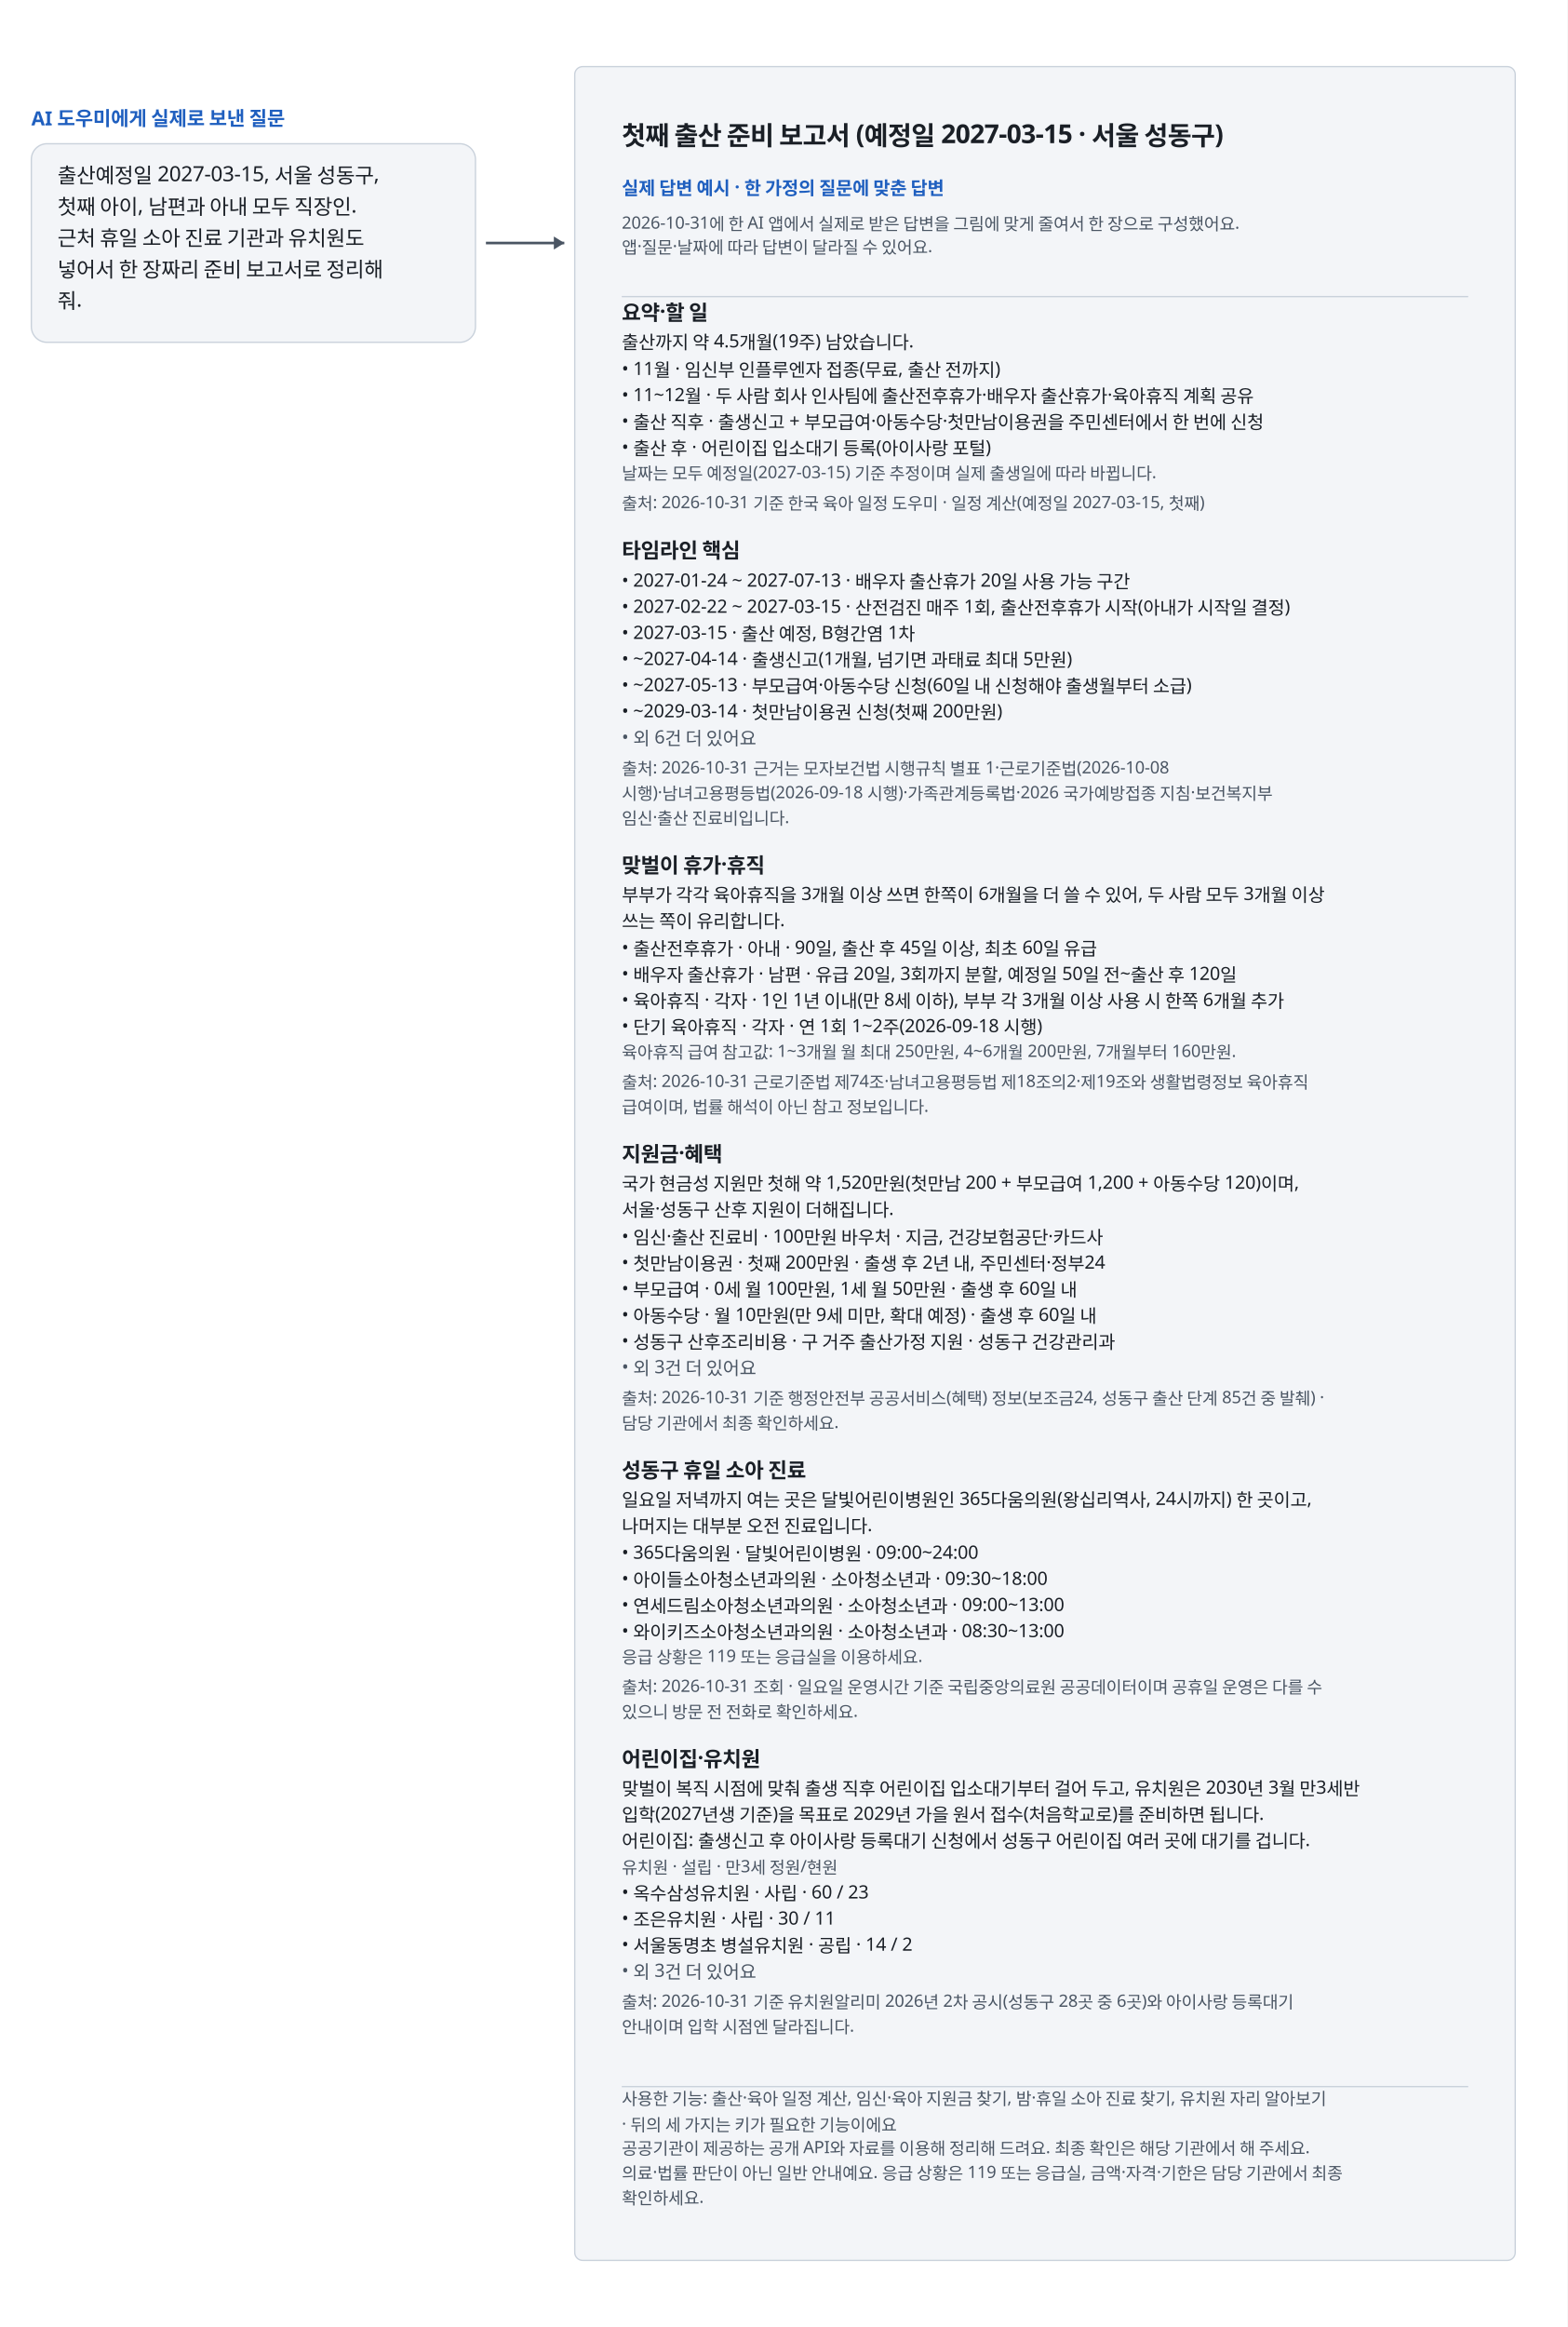
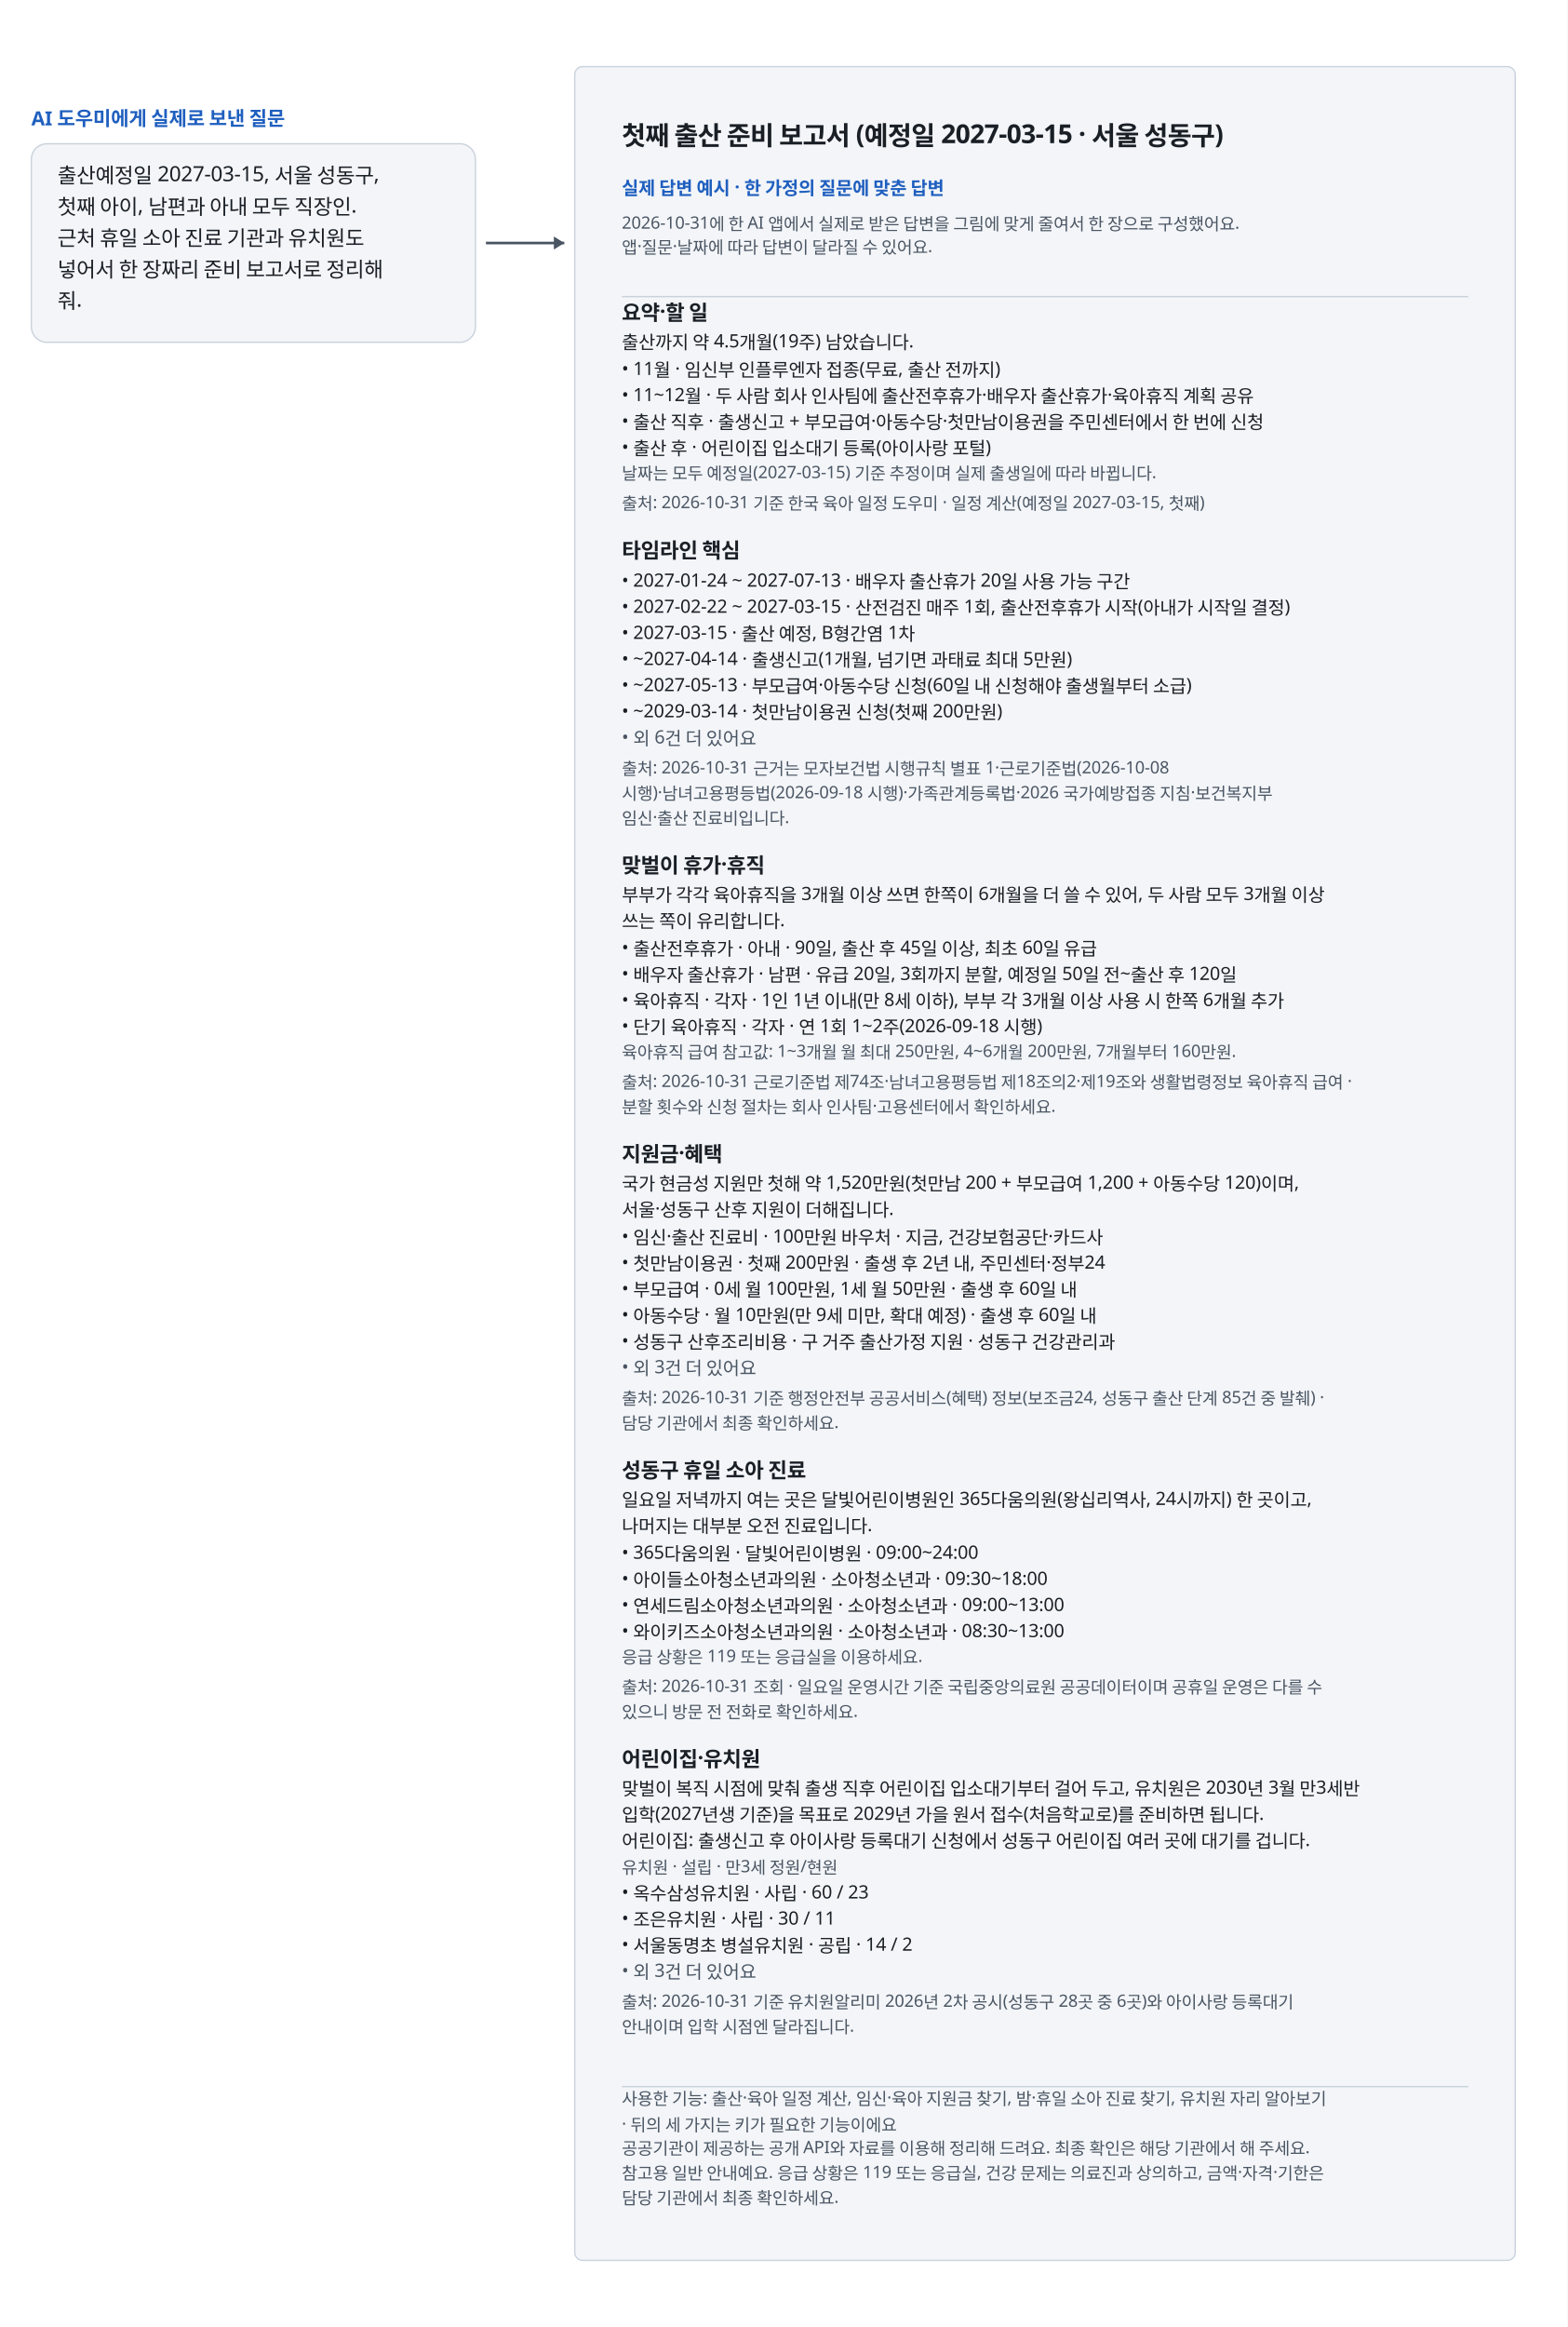
<svg xmlns="http://www.w3.org/2000/svg" width="1200" height="1781" viewBox="0 0 1200 1781" role="img" aria-labelledby="title desc" font-family="Pretendard, 'Apple SD Gothic Neo', 'Noto Sans KR', 'Malgun Gothic', sans-serif">
  <rect x="0" y="0" width="1200" height="1781" fill="#FFFFFF" />
  <text x="24" y="96" font-size="15" fill="#1F5FBF" data-max-w="340" letter-spacing="-0.1" font-weight="700">
    <tspan x="24" y="96">AI 도우미에게 실제로 보낸 질문</tspan>
  </text>
  <rect x="24" y="110" width="340" height="152" rx="12" fill="#F3F5F8" stroke="#C9D1DB" />
  <text x="44" y="140" font-size="16" fill="#1A1F26" data-max-w="300" letter-spacing="-0.2">
    <tspan x="44" y="140">출산예정일 2027-03-15, 서울 성동구,</tspan>
    <tspan x="44" y="164">첫째 아이, 남편과 아내 모두 직장인.</tspan>
    <tspan x="44" y="188">근처 휴일 소아 진료 기관과 유치원도</tspan>
    <tspan x="44" y="212">넣어서 한 장짜리 준비 보고서로 정리해</tspan>
    <tspan x="44" y="236">줘.</tspan>
  </text>
  <line x1="372" y1="186" x2="432" y2="186" stroke="#4A5563" stroke-width="2" />
  <polygon points="432,186 424,181 424,191" fill="#4A5563" />
  <g data-source="sha256-57c006f88a3a7601">
    <rect x="440" y="51" width="720" height="1679" rx="6" fill="#F3F5F8" stroke="#C9D1DB" />
    <text x="476" y="111" font-size="20" fill="#1A1F26" data-max-w="648" letter-spacing="-0.4" font-weight="700">
      <tspan x="476" y="111">첫째 출산 준비 보고서 (예정일 2027-03-15 · 서울 성동구)</tspan>
    </text>
    <text x="476" y="149" font-size="14" fill="#1F5FBF" data-max-w="648" letter-spacing="-0.1" font-weight="700">
      <tspan x="476" y="149">실제 답변 예시 · 한 가정의 질문에 맞춘 답변</tspan>
    </text>
    <text x="476" y="175" font-size="13" fill="#4A5563" data-max-w="648" letter-spacing="-0.1">
      <tspan x="476" y="175">2026-10-31에 한 AI 앱에서 실제로 받은 답변을 그림에 맞게 줄여서 한 장으로 구성했어요.</tspan>
      <tspan x="476" y="194">앱·질문·날짜에 따라 답변이 달라질 수 있어요.</tspan>
    </text>
    <line x1="476" y1="227" x2="1124" y2="227" stroke="#C9D1DB" stroke-width="1" />
    <text x="476" y="245" font-size="16" fill="#1A1F26" data-max-w="648" letter-spacing="-0.2" font-weight="700">
      <tspan x="476" y="245">요약·할 일</tspan>
    </text>
    <text x="476" y="267" font-size="14" fill="#1A1F26" data-max-w="648" letter-spacing="-0.1">
      <tspan x="476" y="267">출산까지 약 4.5개월(19주) 남았습니다.</tspan>
    </text>
    <text x="476" y="287" font-size="14" fill="#1A1F26" data-max-w="648" letter-spacing="-0.1">
      <tspan x="476" y="287">• 11월 · 임신부 인플루엔자 접종(무료, 출산 전까지)</tspan>
    </text>
    <text x="476" y="307" font-size="14" fill="#1A1F26" data-max-w="648" letter-spacing="-0.1">
      <tspan x="476" y="307">• 11~12월 · 두 사람 회사 인사팀에 출산전후휴가·배우자 출산휴가·육아휴직 계획 공유</tspan>
    </text>
    <text x="476" y="327" font-size="14" fill="#1A1F26" data-max-w="648" letter-spacing="-0.1">
      <tspan x="476" y="327">• 출산 직후 · 출생신고 + 부모급여·아동수당·첫만남이용권을 주민센터에서 한 번에 신청</tspan>
    </text>
    <text x="476" y="347" font-size="14" fill="#1A1F26" data-max-w="648" letter-spacing="-0.1">
      <tspan x="476" y="347">• 출산 후 · 어린이집 입소대기 등록(아이사랑 포털)</tspan>
    </text>
    <text x="476" y="367" font-size="13" fill="#4A5563" data-max-w="648" letter-spacing="-0.1">
      <tspan x="476" y="367">날짜는 모두 예정일(2027-03-15) 기준 추정이며 실제 출생일에 따라 바뀝니다.</tspan>
    </text>
    <text x="476" y="390" font-size="13" fill="#4A5563" data-max-w="648" letter-spacing="-0.1">
      <tspan x="476" y="390">출처: 2026-10-31 기준 한국 육아 일정 도우미 · 일정 계산(예정일 2027-03-15, 첫째)</tspan>
    </text>
    <text x="476" y="427" font-size="16" fill="#1A1F26" data-max-w="648" letter-spacing="-0.2" font-weight="700">
      <tspan x="476" y="427">타임라인 핵심</tspan>
    </text>
    <text x="476" y="449" font-size="14" fill="#1A1F26" data-max-w="648" letter-spacing="-0.1">
      <tspan x="476" y="449">• 2027-01-24 ~ 2027-07-13 · 배우자 출산휴가 20일 사용 가능 구간</tspan>
    </text>
    <text x="476" y="469" font-size="14" fill="#1A1F26" data-max-w="648" letter-spacing="-0.1">
      <tspan x="476" y="469">• 2027-02-22 ~ 2027-03-15 · 산전검진 매주 1회, 출산전후휴가 시작(아내가 시작일 결정)</tspan>
    </text>
    <text x="476" y="489" font-size="14" fill="#1A1F26" data-max-w="648" letter-spacing="-0.1">
      <tspan x="476" y="489">• 2027-03-15 · 출산 예정, B형간염 1차</tspan>
    </text>
    <text x="476" y="509" font-size="14" fill="#1A1F26" data-max-w="648" letter-spacing="-0.1">
      <tspan x="476" y="509">• ~2027-04-14 · 출생신고(1개월, 넘기면 과태료 최대 5만원)</tspan>
    </text>
    <text x="476" y="529" font-size="14" fill="#1A1F26" data-max-w="648" letter-spacing="-0.1">
      <tspan x="476" y="529">• ~2027-05-13 · 부모급여·아동수당 신청(60일 내 신청해야 출생월부터 소급)</tspan>
    </text>
    <text x="476" y="549" font-size="14" fill="#1A1F26" data-max-w="648" letter-spacing="-0.1">
      <tspan x="476" y="549">• ~2029-03-14 · 첫만남이용권 신청(첫째 200만원)</tspan>
    </text>
    <text x="476" y="569" font-size="14" fill="#4A5563" data-max-w="648" letter-spacing="-0.1">
      <tspan x="476" y="569">• 외 6건 더 있어요</tspan>
    </text>
    <text x="476" y="593" font-size="13" fill="#4A5563" data-max-w="648" letter-spacing="-0.1">
      <tspan x="476" y="593">출처: 2026-10-31 근거는 모자보건법 시행규칙 별표 1·근로기준법(2026-10-08</tspan>
      <tspan x="476" y="612">시행)·남녀고용평등법(2026-09-18 시행)·가족관계등록법·2026 국가예방접종 지침·보건복지부</tspan>
      <tspan x="476" y="631">임신·출산 진료비입니다.</tspan>
    </text>
    <text x="476" y="668" font-size="16" fill="#1A1F26" data-max-w="648" letter-spacing="-0.2" font-weight="700">
      <tspan x="476" y="668">맞벌이 휴가·휴직</tspan>
    </text>
    <text x="476" y="690" font-size="14" fill="#1A1F26" data-max-w="648" letter-spacing="-0.1">
      <tspan x="476" y="690">부부가 각각 육아휴직을 3개월 이상 쓰면 한쪽이 6개월을 더 쓸 수 있어, 두 사람 모두 3개월 이상</tspan>
      <tspan x="476" y="710">쓰는 쪽이 유리합니다.</tspan>
    </text>
    <text x="476" y="730" font-size="14" fill="#1A1F26" data-max-w="648" letter-spacing="-0.1">
      <tspan x="476" y="730">• 출산전후휴가 · 아내 · 90일, 출산 후 45일 이상, 최초 60일 유급</tspan>
    </text>
    <text x="476" y="750" font-size="14" fill="#1A1F26" data-max-w="648" letter-spacing="-0.1">
      <tspan x="476" y="750">• 배우자 출산휴가 · 남편 · 유급 20일, 3회까지 분할, 예정일 50일 전~출산 후 120일</tspan>
    </text>
    <text x="476" y="770" font-size="14" fill="#1A1F26" data-max-w="648" letter-spacing="-0.1">
      <tspan x="476" y="770">• 육아휴직 · 각자 · 1인 1년 이내(만 8세 이하), 부부 각 3개월 이상 사용 시 한쪽 6개월 추가</tspan>
    </text>
    <text x="476" y="790" font-size="14" fill="#1A1F26" data-max-w="648" letter-spacing="-0.1">
      <tspan x="476" y="790">• 단기 육아휴직 · 각자 · 연 1회 1~2주(2026-09-18 시행)</tspan>
    </text>
    <text x="476" y="810" font-size="13" fill="#4A5563" data-max-w="648" letter-spacing="-0.1">
      <tspan x="476" y="810">육아휴직 급여 참고값: 1~3개월 월 최대 250만원, 4~6개월 200만원, 7개월부터 160만원.</tspan>
    </text>
    <text x="476" y="833" font-size="13" fill="#4A5563" data-max-w="648" letter-spacing="-0.1">
-       <tspan x="476" y="833">출처: 2026-10-31 근로기준법 제74조·남녀고용평등법 제18조의2·제19조와 생활법령정보 육아휴직</tspan>
-       <tspan x="476" y="852">급여이며, 법률 해석이 아닌 참고 정보입니다.</tspan>
+       <tspan x="476" y="833">출처: 2026-10-31 근로기준법 제74조·남녀고용평등법 제18조의2·제19조와 생활법령정보 육아휴직 급여 ·</tspan>
+       <tspan x="476" y="852">분할 횟수와 신청 절차는 회사 인사팀·고용센터에서 확인하세요.</tspan>
    </text>
    <text x="476" y="889" font-size="16" fill="#1A1F26" data-max-w="648" letter-spacing="-0.2" font-weight="700">
      <tspan x="476" y="889">지원금·혜택</tspan>
    </text>
    <text x="476" y="911" font-size="14" fill="#1A1F26" data-max-w="648" letter-spacing="-0.1">
      <tspan x="476" y="911">국가 현금성 지원만 첫해 약 1,520만원(첫만남 200 + 부모급여 1,200 + 아동수당 120)이며,</tspan>
      <tspan x="476" y="931">서울·성동구 산후 지원이 더해집니다.</tspan>
    </text>
    <text x="476" y="951" font-size="14" fill="#1A1F26" data-max-w="648" letter-spacing="-0.1">
      <tspan x="476" y="951">• 임신·출산 진료비 · 100만원 바우처 · 지금, 건강보험공단·카드사</tspan>
    </text>
    <text x="476" y="971" font-size="14" fill="#1A1F26" data-max-w="648" letter-spacing="-0.1">
      <tspan x="476" y="971">• 첫만남이용권 · 첫째 200만원 · 출생 후 2년 내, 주민센터·정부24</tspan>
    </text>
    <text x="476" y="991" font-size="14" fill="#1A1F26" data-max-w="648" letter-spacing="-0.1">
      <tspan x="476" y="991">• 부모급여 · 0세 월 100만원, 1세 월 50만원 · 출생 후 60일 내</tspan>
    </text>
    <text x="476" y="1011" font-size="14" fill="#1A1F26" data-max-w="648" letter-spacing="-0.1">
      <tspan x="476" y="1011">• 아동수당 · 월 10만원(만 9세 미만, 확대 예정) · 출생 후 60일 내</tspan>
    </text>
    <text x="476" y="1031" font-size="14" fill="#1A1F26" data-max-w="648" letter-spacing="-0.1">
      <tspan x="476" y="1031">• 성동구 산후조리비용 · 구 거주 출산가정 지원 · 성동구 건강관리과</tspan>
    </text>
    <text x="476" y="1051" font-size="14" fill="#4A5563" data-max-w="648" letter-spacing="-0.1">
      <tspan x="476" y="1051">• 외 3건 더 있어요</tspan>
    </text>
    <text x="476" y="1075" font-size="13" fill="#4A5563" data-max-w="648" letter-spacing="-0.1">
      <tspan x="476" y="1075">출처: 2026-10-31 기준 행정안전부 공공서비스(혜택) 정보(보조금24, 성동구 출산 단계 85건 중 발췌) ·</tspan>
      <tspan x="476" y="1094">담당 기관에서 최종 확인하세요.</tspan>
    </text>
    <text x="476" y="1131" font-size="16" fill="#1A1F26" data-max-w="648" letter-spacing="-0.2" font-weight="700">
      <tspan x="476" y="1131">성동구 휴일 소아 진료</tspan>
    </text>
    <text x="476" y="1153" font-size="14" fill="#1A1F26" data-max-w="648" letter-spacing="-0.1">
      <tspan x="476" y="1153">일요일 저녁까지 여는 곳은 달빛어린이병원인 365다움의원(왕십리역사, 24시까지) 한 곳이고,</tspan>
      <tspan x="476" y="1173">나머지는 대부분 오전 진료입니다.</tspan>
    </text>
    <text x="476" y="1193" font-size="14" fill="#1A1F26" data-max-w="648" letter-spacing="-0.1">
      <tspan x="476" y="1193">• 365다움의원 · 달빛어린이병원 · 09:00~24:00</tspan>
    </text>
    <text x="476" y="1213" font-size="14" fill="#1A1F26" data-max-w="648" letter-spacing="-0.1">
      <tspan x="476" y="1213">• 아이들소아청소년과의원 · 소아청소년과 · 09:30~18:00</tspan>
    </text>
    <text x="476" y="1233" font-size="14" fill="#1A1F26" data-max-w="648" letter-spacing="-0.1">
      <tspan x="476" y="1233">• 연세드림소아청소년과의원 · 소아청소년과 · 09:00~13:00</tspan>
    </text>
    <text x="476" y="1253" font-size="14" fill="#1A1F26" data-max-w="648" letter-spacing="-0.1">
      <tspan x="476" y="1253">• 와이키즈소아청소년과의원 · 소아청소년과 · 08:30~13:00</tspan>
    </text>
    <text x="476" y="1273" font-size="13" fill="#4A5563" data-max-w="648" letter-spacing="-0.1">
      <tspan x="476" y="1273">응급 상황은 119 또는 응급실을 이용하세요.</tspan>
    </text>
    <text x="476" y="1296" font-size="13" fill="#4A5563" data-max-w="648" letter-spacing="-0.1">
      <tspan x="476" y="1296">출처: 2026-10-31 조회 · 일요일 운영시간 기준 국립중앙의료원 공공데이터이며 공휴일 운영은 다를 수</tspan>
      <tspan x="476" y="1315">있으니 방문 전 전화로 확인하세요.</tspan>
    </text>
    <text x="476" y="1352" font-size="16" fill="#1A1F26" data-max-w="648" letter-spacing="-0.2" font-weight="700">
      <tspan x="476" y="1352">어린이집·유치원</tspan>
    </text>
    <text x="476" y="1374" font-size="14" fill="#1A1F26" data-max-w="648" letter-spacing="-0.1">
      <tspan x="476" y="1374">맞벌이 복직 시점에 맞춰 출생 직후 어린이집 입소대기부터 걸어 두고, 유치원은 2030년 3월 만3세반</tspan>
      <tspan x="476" y="1394">입학(2027년생 기준)을 목표로 2029년 가을 원서 접수(처음학교로)를 준비하면 됩니다.</tspan>
    </text>
    <text x="476" y="1414" font-size="14" fill="#1A1F26" data-max-w="648" letter-spacing="-0.1">
      <tspan x="476" y="1414">어린이집: 출생신고 후 아이사랑 등록대기 신청에서 성동구 어린이집 여러 곳에 대기를 겁니다.</tspan>
    </text>
    <text x="476" y="1434" font-size="13" fill="#4A5563" data-max-w="648" letter-spacing="-0.1">
      <tspan x="476" y="1434">유치원 · 설립 · 만3세 정원/현원</tspan>
    </text>
    <text x="476" y="1453" font-size="14" fill="#1A1F26" data-max-w="648" letter-spacing="-0.1">
      <tspan x="476" y="1453">• 옥수삼성유치원 · 사립 · 60 / 23</tspan>
    </text>
    <text x="476" y="1473" font-size="14" fill="#1A1F26" data-max-w="648" letter-spacing="-0.1">
      <tspan x="476" y="1473">• 조은유치원 · 사립 · 30 / 11</tspan>
    </text>
    <text x="476" y="1493" font-size="14" fill="#1A1F26" data-max-w="648" letter-spacing="-0.1">
      <tspan x="476" y="1493">• 서울동명초 병설유치원 · 공립 · 14 / 2</tspan>
    </text>
    <text x="476" y="1513" font-size="14" fill="#4A5563" data-max-w="648" letter-spacing="-0.1">
      <tspan x="476" y="1513">• 외 3건 더 있어요</tspan>
    </text>
    <text x="476" y="1537" font-size="13" fill="#4A5563" data-max-w="648" letter-spacing="-0.1">
      <tspan x="476" y="1537">출처: 2026-10-31 기준 유치원알리미 2026년 2차 공시(성동구 28곳 중 6곳)와 아이사랑 등록대기</tspan>
      <tspan x="476" y="1556">안내이며 입학 시점엔 달라집니다.</tspan>
    </text>
    <line x1="476" y1="1597" x2="1124" y2="1597" stroke="#C9D1DB" stroke-width="1" />
    <text x="476" y="1611" font-size="13" fill="#4A5563" data-max-w="648" letter-spacing="-0.1">
      <tspan x="476" y="1611">사용한 기능: 출산·육아 일정 계산, 임신·육아 지원금 찾기, 밤·휴일 소아 진료 찾기, 유치원 자리 알아보기</tspan>
      <tspan x="476" y="1630">· 뒤의 세 가지는 키가 필요한 기능이에요</tspan>
    </text>
    <text x="476" y="1649" font-size="13" fill="#4A5563" data-max-w="648" letter-spacing="-0.1">
      <tspan x="476" y="1649">공공기관이 제공하는 공개 API와 자료를 이용해 정리해 드려요. 최종 확인은 해당 기관에서 해 주세요.</tspan>
    </text>
    <text x="476" y="1668" font-size="13" fill="#4A5563" data-max-w="648" letter-spacing="-0.1">
-       <tspan x="476" y="1668">의료·법률 판단이 아닌 일반 안내예요. 응급 상황은 119 또는 응급실, 금액·자격·기한은 담당 기관에서 최종</tspan>
-       <tspan x="476" y="1687">확인하세요.</tspan>
+       <tspan x="476" y="1668">참고용 일반 안내예요. 응급 상황은 119 또는 응급실, 건강 문제는 의료진과 상의하고, 금액·자격·기한은</tspan>
+       <tspan x="476" y="1687">담당 기관에서 최종 확인하세요.</tspan>
    </text>
  </g>
</svg>
